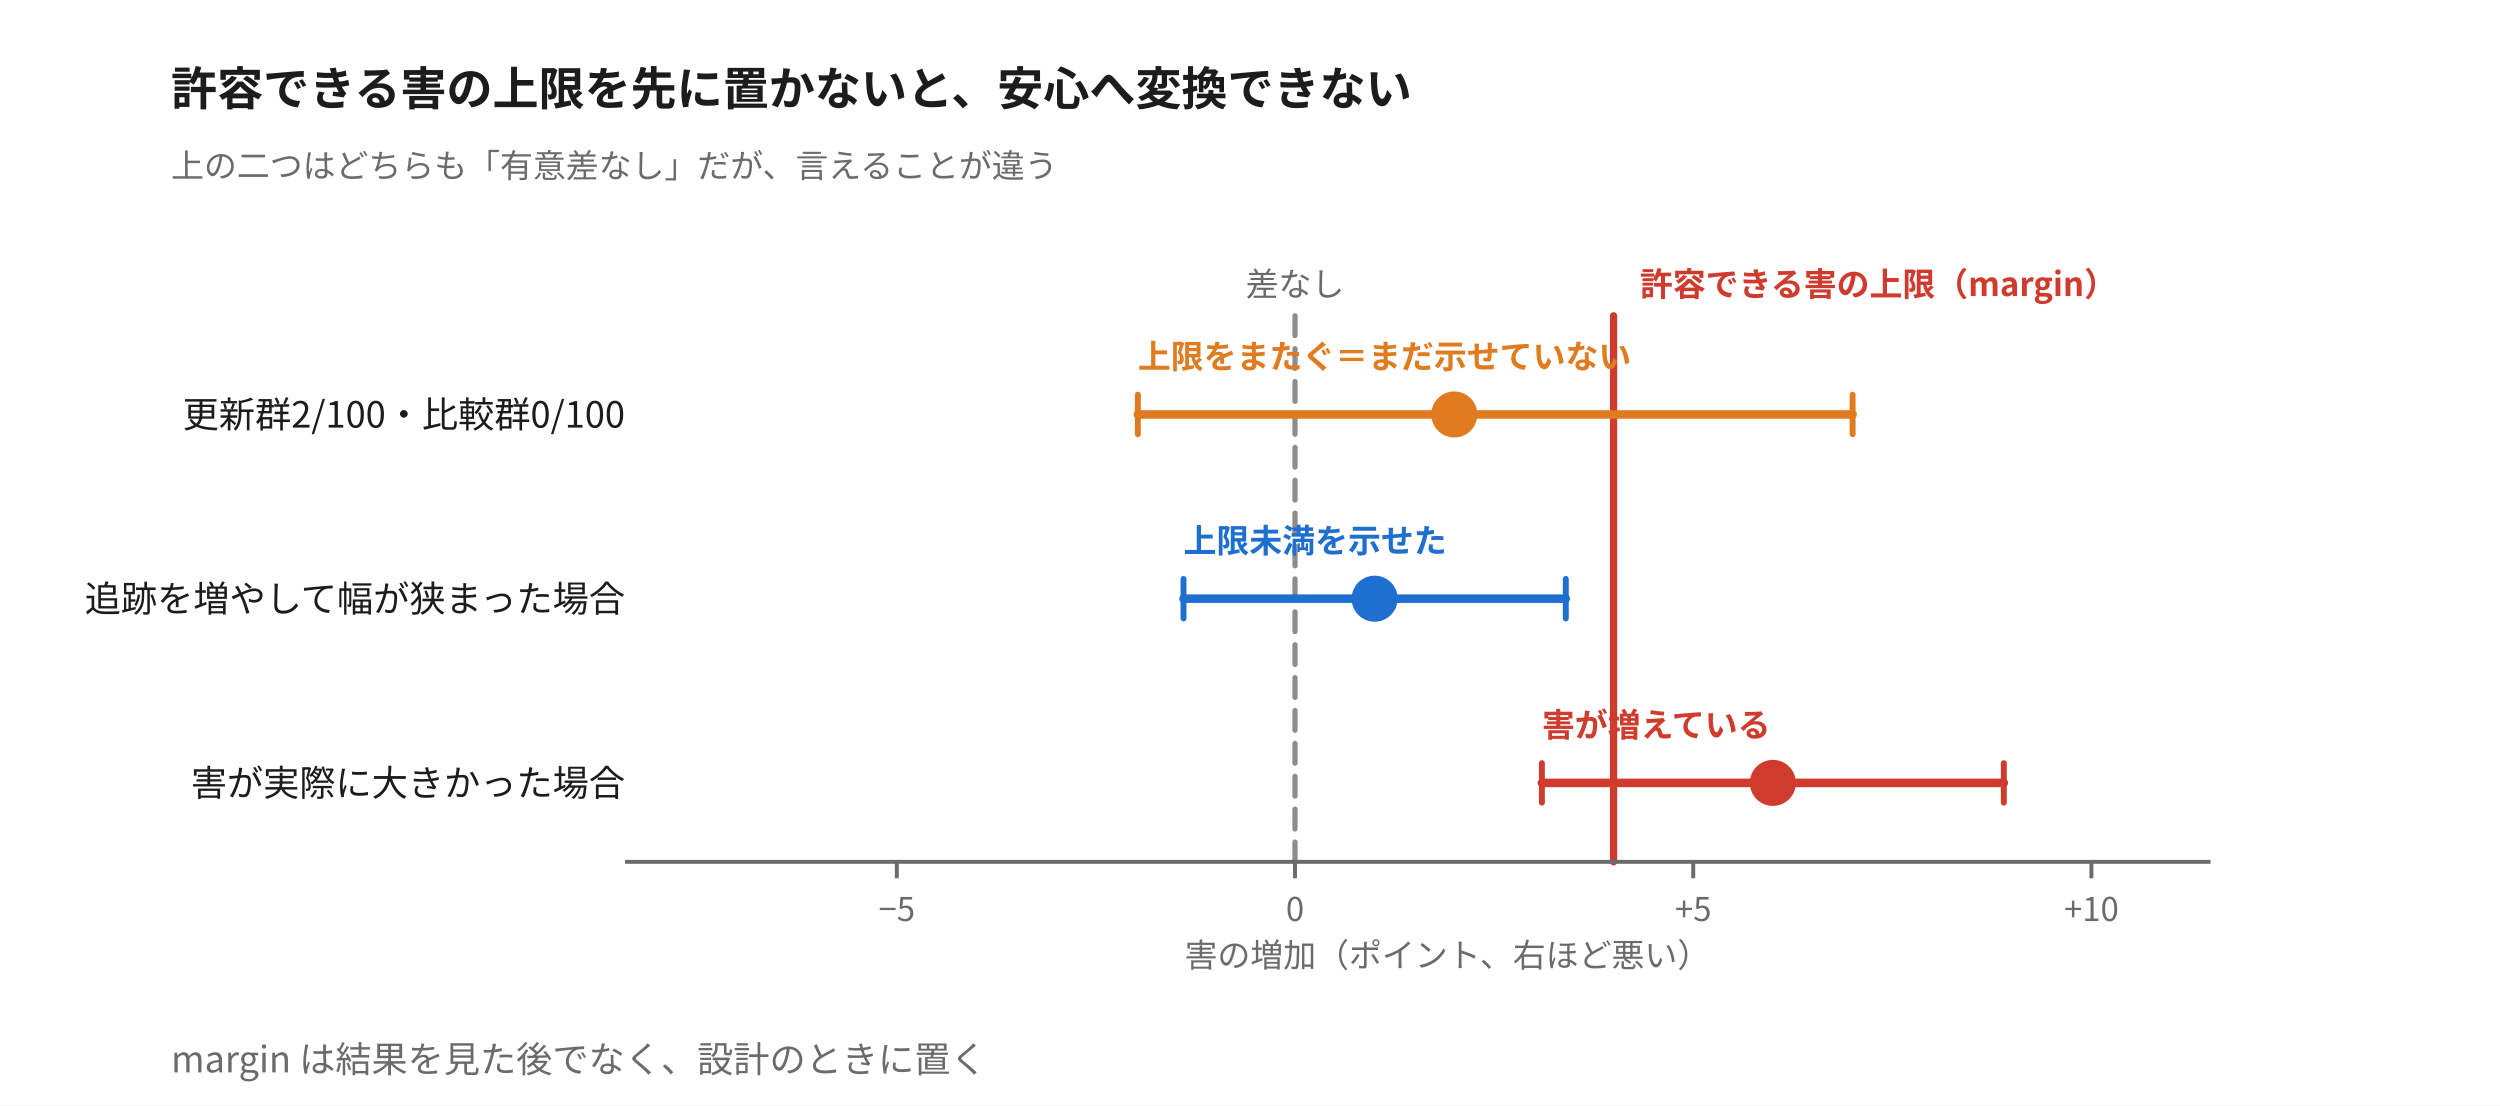
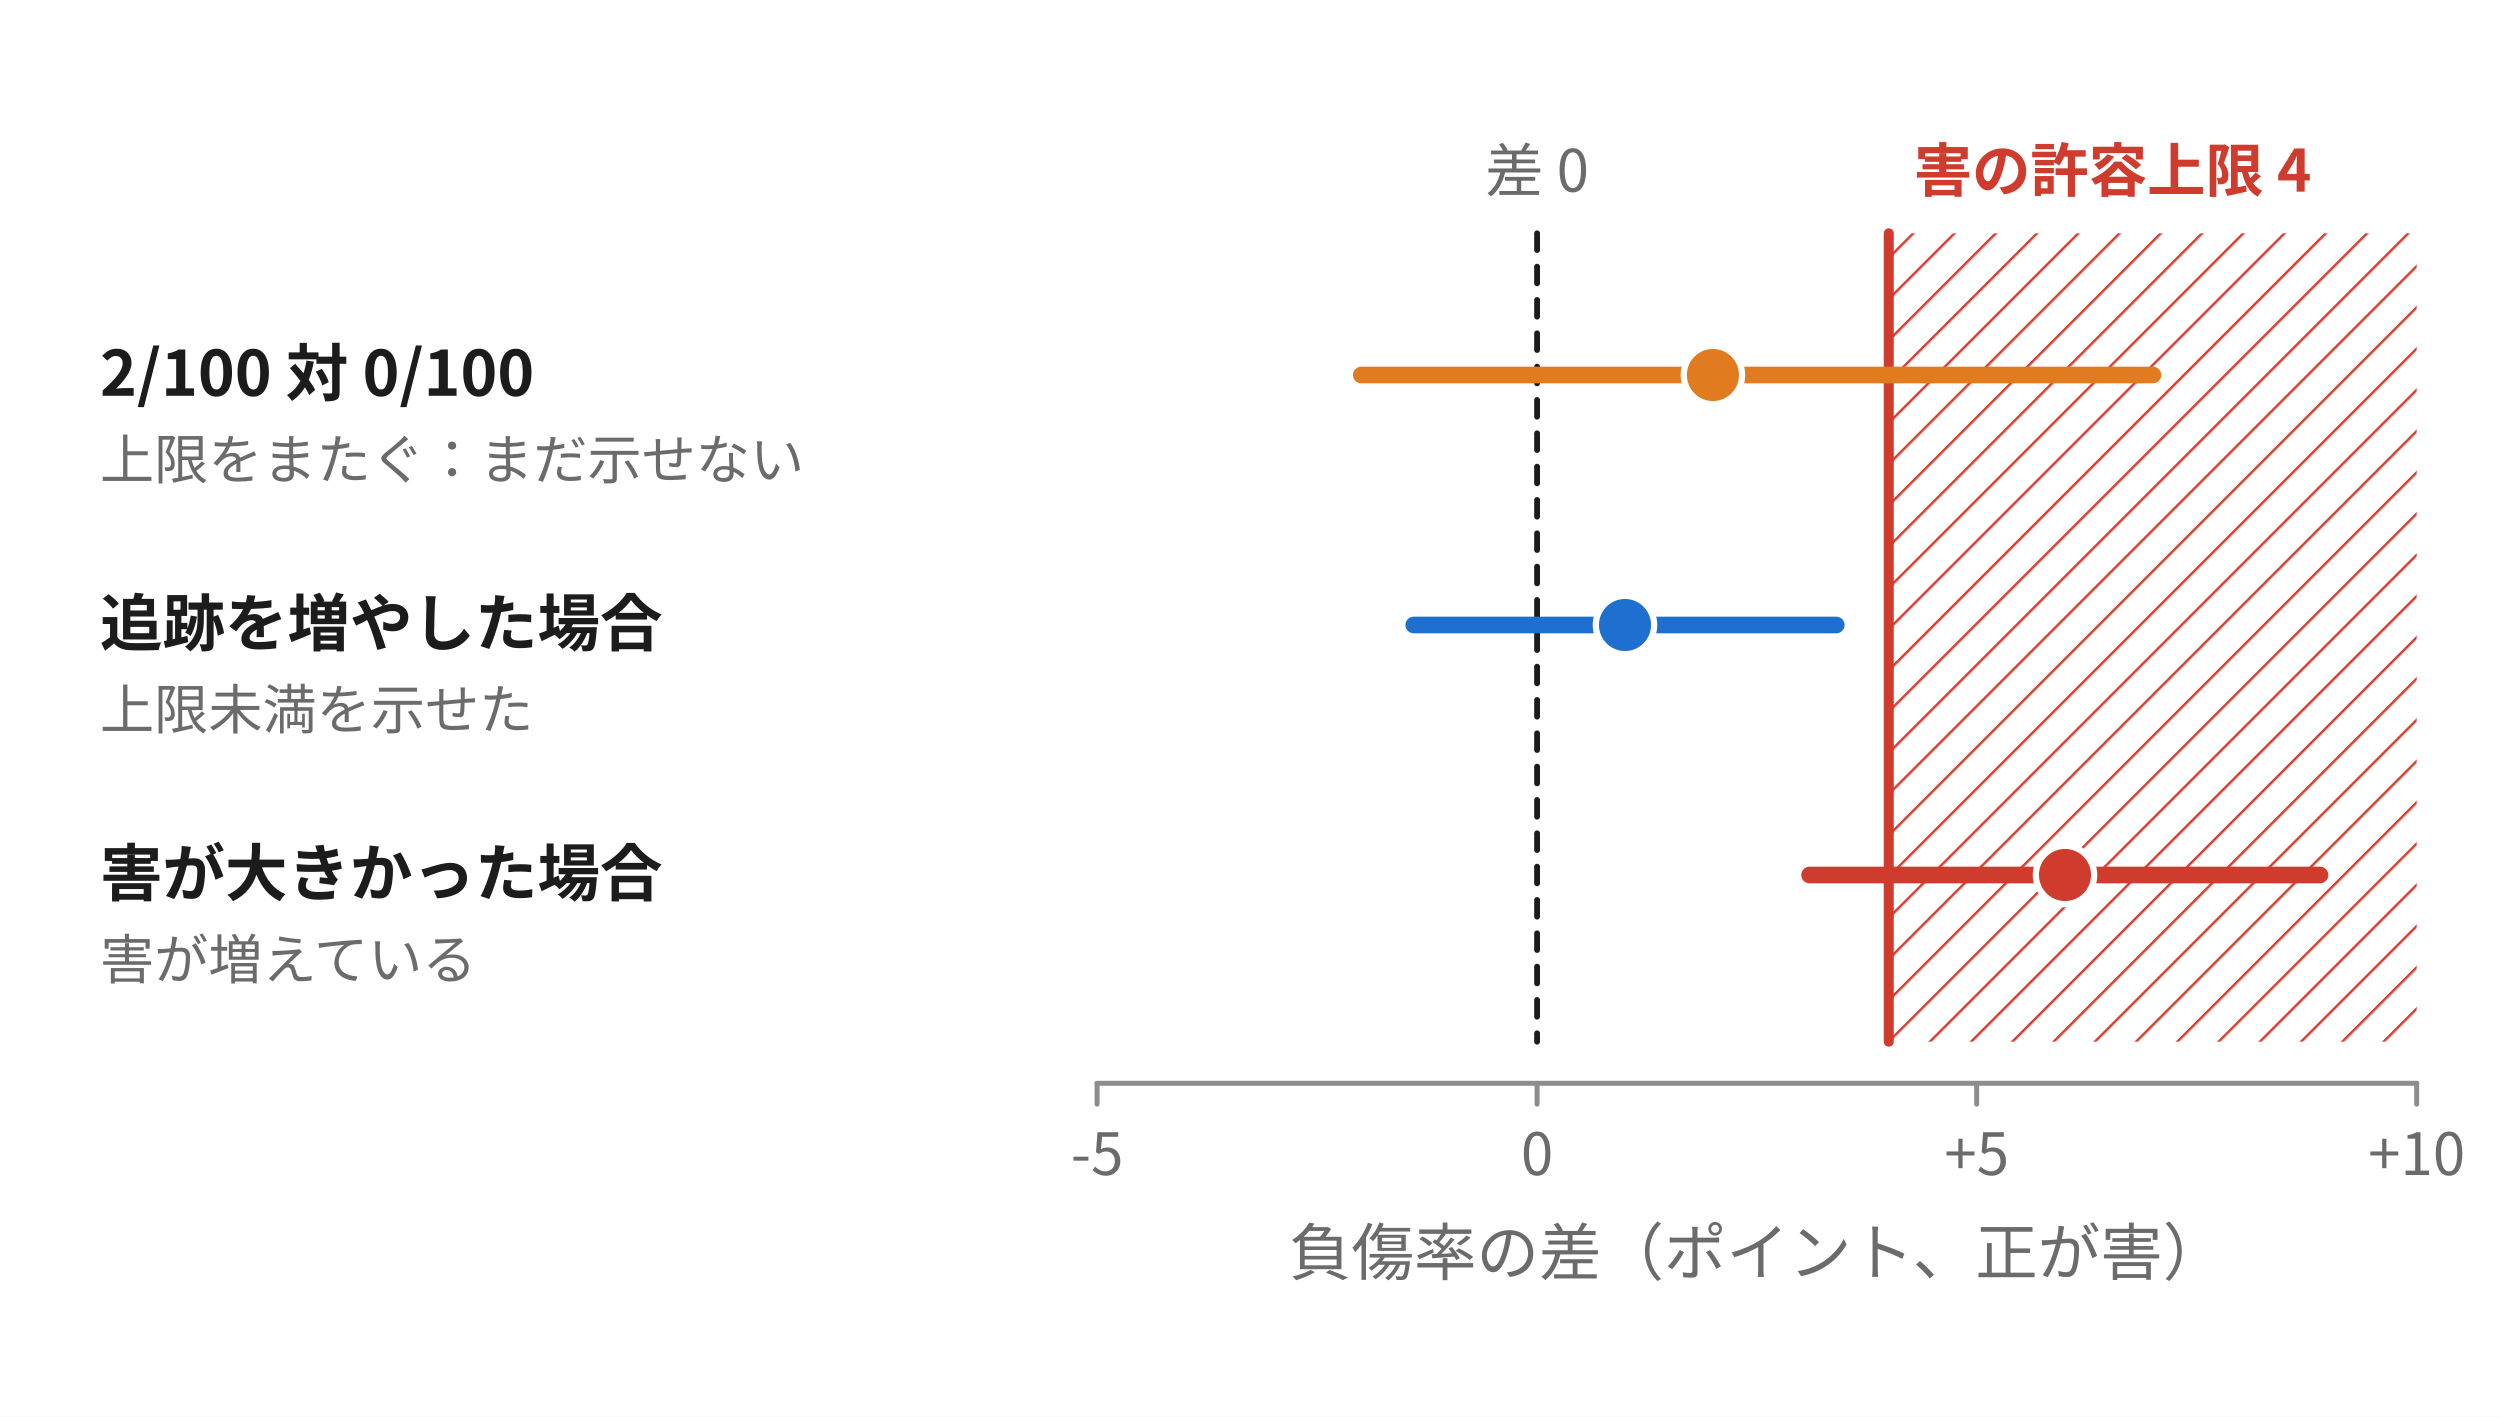
- <svg xmlns="http://www.w3.org/2000/svg" viewBox="0 0 760 336" role="img" aria-labelledby="title desc">
-   <rect x="0" y="0" width="760" height="336" fill="#ffffff" />
-   <text x="52" y="32" font-family="Noto Sans CJK JP, Hiragino Sans, Noto Sans JP, Yu Gothic, sans-serif" font-size="14" fill="#1c1c1c" text-anchor="start" font-weight="700">許容できる害の上限を先に置かないと、安心へ変換できない</text>
-   <text x="52" y="54" font-family="Noto Sans CJK JP, Hiragino Sans, Noto Sans JP, Yu Gothic, sans-serif" font-size="10" fill="#6b6b6b" text-anchor="start" font-weight="400">上の二つはどちらも「有意差なし」だが、言えることが違う</text>
-   <line x1="393.68" y1="96" x2="393.68" y2="262" stroke="#8d8d8d" stroke-width="1.6" stroke-linecap="round" opacity="1" stroke-dasharray="6 4" />
-   <text x="393.68" y="90" font-family="Noto Sans CJK JP, Hiragino Sans, Noto Sans JP, Yu Gothic, sans-serif" font-size="10" fill="#6b6b6b" text-anchor="middle" font-weight="400">差なし</text>
-   <line x1="490.53" y1="96" x2="490.53" y2="262" stroke="#cf3b2d" stroke-width="2.2" stroke-linecap="round" opacity="1" />
-   <text x="498.53" y="90" font-family="Noto Sans CJK JP, Hiragino Sans, Noto Sans JP, Yu Gothic, sans-serif" font-size="10" fill="#cf3b2d" text-anchor="start" font-weight="700">許容できる害の上限（margin）</text>
-   <text x="190" y="130" font-family="Noto Sans CJK JP, Hiragino Sans, Noto Sans JP, Yu Gothic, sans-serif" font-size="11" fill="#1c1c1c" text-anchor="end" font-weight="400">更新群2/100・比較群0/100</text>
-   <line x1="345.91" y1="126" x2="563.19" y2="126" stroke="#e07b1f" stroke-width="2.6" stroke-linecap="round" opacity="1" />
-   <line x1="345.91" y1="120" x2="345.91" y2="132" stroke="#e07b1f" stroke-width="1.8" stroke-linecap="round" opacity="1" />
-   <line x1="563.19" y1="120" x2="563.19" y2="132" stroke="#e07b1f" stroke-width="1.8" stroke-linecap="round" opacity="1" />
-   <circle cx="442.11" cy="126" r="6.5" fill="#e07b1f" stroke="#e07b1f" stroke-width="1.0" opacity="1" />
-   <text x="345.91" y="112" font-family="Noto Sans CJK JP, Hiragino Sans, Noto Sans JP, Yu Gothic, sans-serif" font-size="10" fill="#e07b1f" text-anchor="start" font-weight="700">上限をまたぐ＝まだ示せていない</text>
-   <text x="190" y="186" font-family="Noto Sans CJK JP, Hiragino Sans, Noto Sans JP, Yu Gothic, sans-serif" font-size="11" fill="#1c1c1c" text-anchor="end" font-weight="400">追跡を増やして幅が狭まった場合</text>
-   <line x1="359.79" y1="182" x2="476.0" y2="182" stroke="#1f6fd0" stroke-width="2.6" stroke-linecap="round" opacity="1" />
-   <line x1="359.79" y1="176" x2="359.79" y2="188" stroke="#1f6fd0" stroke-width="1.8" stroke-linecap="round" opacity="1" />
-   <line x1="476.0" y1="176" x2="476.0" y2="188" stroke="#1f6fd0" stroke-width="1.8" stroke-linecap="round" opacity="1" />
-   <circle cx="417.89" cy="182" r="6.5" fill="#1f6fd0" stroke="#1f6fd0" stroke-width="1.0" opacity="1" />
-   <text x="359.79" y="168" font-family="Noto Sans CJK JP, Hiragino Sans, Noto Sans JP, Yu Gothic, sans-serif" font-size="10" fill="#1f6fd0" text-anchor="start" font-weight="700">上限未満を示せた</text>
-   <text x="190" y="242" font-family="Noto Sans CJK JP, Hiragino Sans, Noto Sans JP, Yu Gothic, sans-serif" font-size="11" fill="#1c1c1c" text-anchor="end" font-weight="400">害が実際に大きかった場合</text>
-   <line x1="468.74" y1="238" x2="609.16" y2="238" stroke="#cf3b2d" stroke-width="2.6" stroke-linecap="round" opacity="1" />
-   <line x1="468.74" y1="232" x2="468.74" y2="244" stroke="#cf3b2d" stroke-width="1.8" stroke-linecap="round" opacity="1" />
-   <line x1="609.16" y1="232" x2="609.16" y2="244" stroke="#cf3b2d" stroke-width="1.8" stroke-linecap="round" opacity="1" />
-   <circle cx="538.95" cy="238" r="6.5" fill="#cf3b2d" stroke="#cf3b2d" stroke-width="1.0" opacity="1" />
-   <text x="468.74" y="224" font-family="Noto Sans CJK JP, Hiragino Sans, Noto Sans JP, Yu Gothic, sans-serif" font-size="10" fill="#cf3b2d" text-anchor="start" font-weight="700">害が増えている</text>
-   <line x1="190" y1="262" x2="672" y2="262" stroke="#6b6b6b" stroke-width="1.2" stroke-linecap="butt" opacity="1" />
-   <line x1="272.63" y1="262" x2="272.63" y2="267" stroke="#6b6b6b" stroke-width="1.2" stroke-linecap="butt" opacity="1" />
-   <text x="272.63" y="280" font-family="Noto Sans CJK JP, Hiragino Sans, Noto Sans JP, Yu Gothic, sans-serif" font-size="10" fill="#6b6b6b" text-anchor="middle" font-weight="400">−5</text>
-   <line x1="393.68" y1="262" x2="393.68" y2="267" stroke="#6b6b6b" stroke-width="1.2" stroke-linecap="butt" opacity="1" />
-   <text x="393.68" y="280" font-family="Noto Sans CJK JP, Hiragino Sans, Noto Sans JP, Yu Gothic, sans-serif" font-size="10" fill="#6b6b6b" text-anchor="middle" font-weight="400">0</text>
-   <line x1="514.74" y1="262" x2="514.74" y2="267" stroke="#6b6b6b" stroke-width="1.2" stroke-linecap="butt" opacity="1" />
-   <text x="514.74" y="280" font-family="Noto Sans CJK JP, Hiragino Sans, Noto Sans JP, Yu Gothic, sans-serif" font-size="10" fill="#6b6b6b" text-anchor="middle" font-weight="400">+5</text>
-   <line x1="635.79" y1="262" x2="635.79" y2="267" stroke="#6b6b6b" stroke-width="1.2" stroke-linecap="butt" opacity="1" />
-   <text x="635.79" y="280" font-family="Noto Sans CJK JP, Hiragino Sans, Noto Sans JP, Yu Gothic, sans-serif" font-size="10" fill="#6b6b6b" text-anchor="middle" font-weight="400">+10</text>
-   <text x="440" y="294" font-family="Noto Sans CJK JP, Hiragino Sans, Noto Sans JP, Yu Gothic, sans-serif" font-size="10" fill="#6b6b6b" text-anchor="middle" font-weight="400">害の増加（ポイント、右ほど悪い）</text>
-   <text x="52" y="326" font-family="Noto Sans CJK JP, Hiragino Sans, Noto Sans JP, Yu Gothic, sans-serif" font-size="11" fill="#6b6b6b" text-anchor="start" font-weight="400">margin は結果を見た後でなく、設計のときに置く</text>
+ <svg xmlns="http://www.w3.org/2000/svg" viewBox="0 0 600 340" role="img" aria-labelledby="title">
+   <defs>
+     <pattern id="hcf3b2d" width="7" height="7" patternUnits="userSpaceOnUse" patternTransform="rotate(45)">
+       <line x1="0" y1="0" x2="0" y2="7" stroke="#cf3b2d" stroke-width="1.2" />
+     </pattern>
+   </defs>
+   <rect x="0" y="0" width="600" height="340" fill="#ffffff" />
+   <line x1="368.9" y1="56" x2="368.9" y2="250" stroke="#1c1c1c" stroke-width="1.4" stroke-dasharray="4 4" stroke-linecap="round" />
+   <text x="368.9" y="46" font-family="Noto Sans CJK JP, Hiragino Sans, Yu Gothic, sans-serif" font-size="14" text-anchor="middle" fill="#6b6b6b">差 0</text>
+   <rect x="453.3" y="56" width="126.7" height="194" fill="url(#hcf3b2d)" stroke="none" stroke-width="1.2" />
+   <line x1="453.3" y1="56" x2="453.3" y2="250" stroke="#cf3b2d" stroke-width="2.4" stroke-linecap="round" />
+   <text x="459.3" y="46" font-family="Noto Sans CJK JP, Hiragino Sans, Yu Gothic, sans-serif" font-size="14" text-anchor="start" font-weight="700" fill="#cf3b2d">害の許容上限 4</text>
+   <line x1="326.7" y1="90" x2="516.7" y2="90" stroke="#e07b1f" stroke-width="4" stroke-linecap="round" />
+   <circle cx="411.1" cy="90" r="7" fill="#e07b1f" stroke="#ffffff" stroke-width="1.5" />
+   <text x="24" y="95" font-family="Noto Sans CJK JP, Hiragino Sans, Yu Gothic, sans-serif" font-size="15" text-anchor="start" font-weight="700" fill="#1c1c1c">2/100 対 0/100</text>
+   <text x="24" y="115" font-family="Noto Sans CJK JP, Hiragino Sans, Yu Gothic, sans-serif" font-size="13" text-anchor="start" fill="#6b6b6b">上限をまたぐ：まだ示せない</text>
+   <line x1="339.3" y1="150" x2="440.7" y2="150" stroke="#1f6fd0" stroke-width="4" stroke-linecap="round" />
+   <circle cx="390" cy="150" r="7" fill="#1f6fd0" stroke="#ffffff" stroke-width="1.5" />
+   <text x="24" y="155" font-family="Noto Sans CJK JP, Hiragino Sans, Yu Gothic, sans-serif" font-size="15" text-anchor="start" font-weight="700" fill="#1c1c1c">追跡を増やした場合</text>
+   <text x="24" y="175" font-family="Noto Sans CJK JP, Hiragino Sans, Yu Gothic, sans-serif" font-size="13" text-anchor="start" fill="#6b6b6b">上限未満を示せた</text>
+   <line x1="434.3" y1="210" x2="556.8" y2="210" stroke="#cf3b2d" stroke-width="4" stroke-linecap="round" />
+   <circle cx="495.6" cy="210" r="7" fill="#cf3b2d" stroke="#ffffff" stroke-width="1.5" />
+   <text x="24" y="215" font-family="Noto Sans CJK JP, Hiragino Sans, Yu Gothic, sans-serif" font-size="15" text-anchor="start" font-weight="700" fill="#1c1c1c">害が大きかった場合</text>
+   <text x="24" y="235" font-family="Noto Sans CJK JP, Hiragino Sans, Yu Gothic, sans-serif" font-size="13" text-anchor="start" fill="#6b6b6b">害が増えている</text>
+   <line x1="263.3" y1="260" x2="580" y2="260" stroke="#8d8d8d" stroke-width="1.2" stroke-linecap="round" />
+   <line x1="263.3" y1="260" x2="263.3" y2="265" stroke="#8d8d8d" stroke-width="1.2" stroke-linecap="round" />
+   <text x="263.3" y="282" font-family="Noto Sans CJK JP, Hiragino Sans, Yu Gothic, sans-serif" font-size="14" text-anchor="middle" fill="#6b6b6b">-5</text>
+   <line x1="368.9" y1="260" x2="368.9" y2="265" stroke="#8d8d8d" stroke-width="1.2" stroke-linecap="round" />
+   <text x="368.9" y="282" font-family="Noto Sans CJK JP, Hiragino Sans, Yu Gothic, sans-serif" font-size="14" text-anchor="middle" fill="#6b6b6b">0</text>
+   <line x1="474.4" y1="260" x2="474.4" y2="265" stroke="#8d8d8d" stroke-width="1.2" stroke-linecap="round" />
+   <text x="474.4" y="282" font-family="Noto Sans CJK JP, Hiragino Sans, Yu Gothic, sans-serif" font-size="14" text-anchor="middle" fill="#6b6b6b">+5</text>
+   <line x1="580" y1="260" x2="580" y2="265" stroke="#8d8d8d" stroke-width="1.2" stroke-linecap="round" />
+   <text x="580" y="282" font-family="Noto Sans CJK JP, Hiragino Sans, Yu Gothic, sans-serif" font-size="14" text-anchor="middle" fill="#6b6b6b">+10</text>
+   <text x="421.7" y="306" font-family="Noto Sans CJK JP, Hiragino Sans, Yu Gothic, sans-serif" font-size="15" text-anchor="middle" fill="#6b6b6b">負傷率の差（ポイント、正が害）</text>
</svg>
